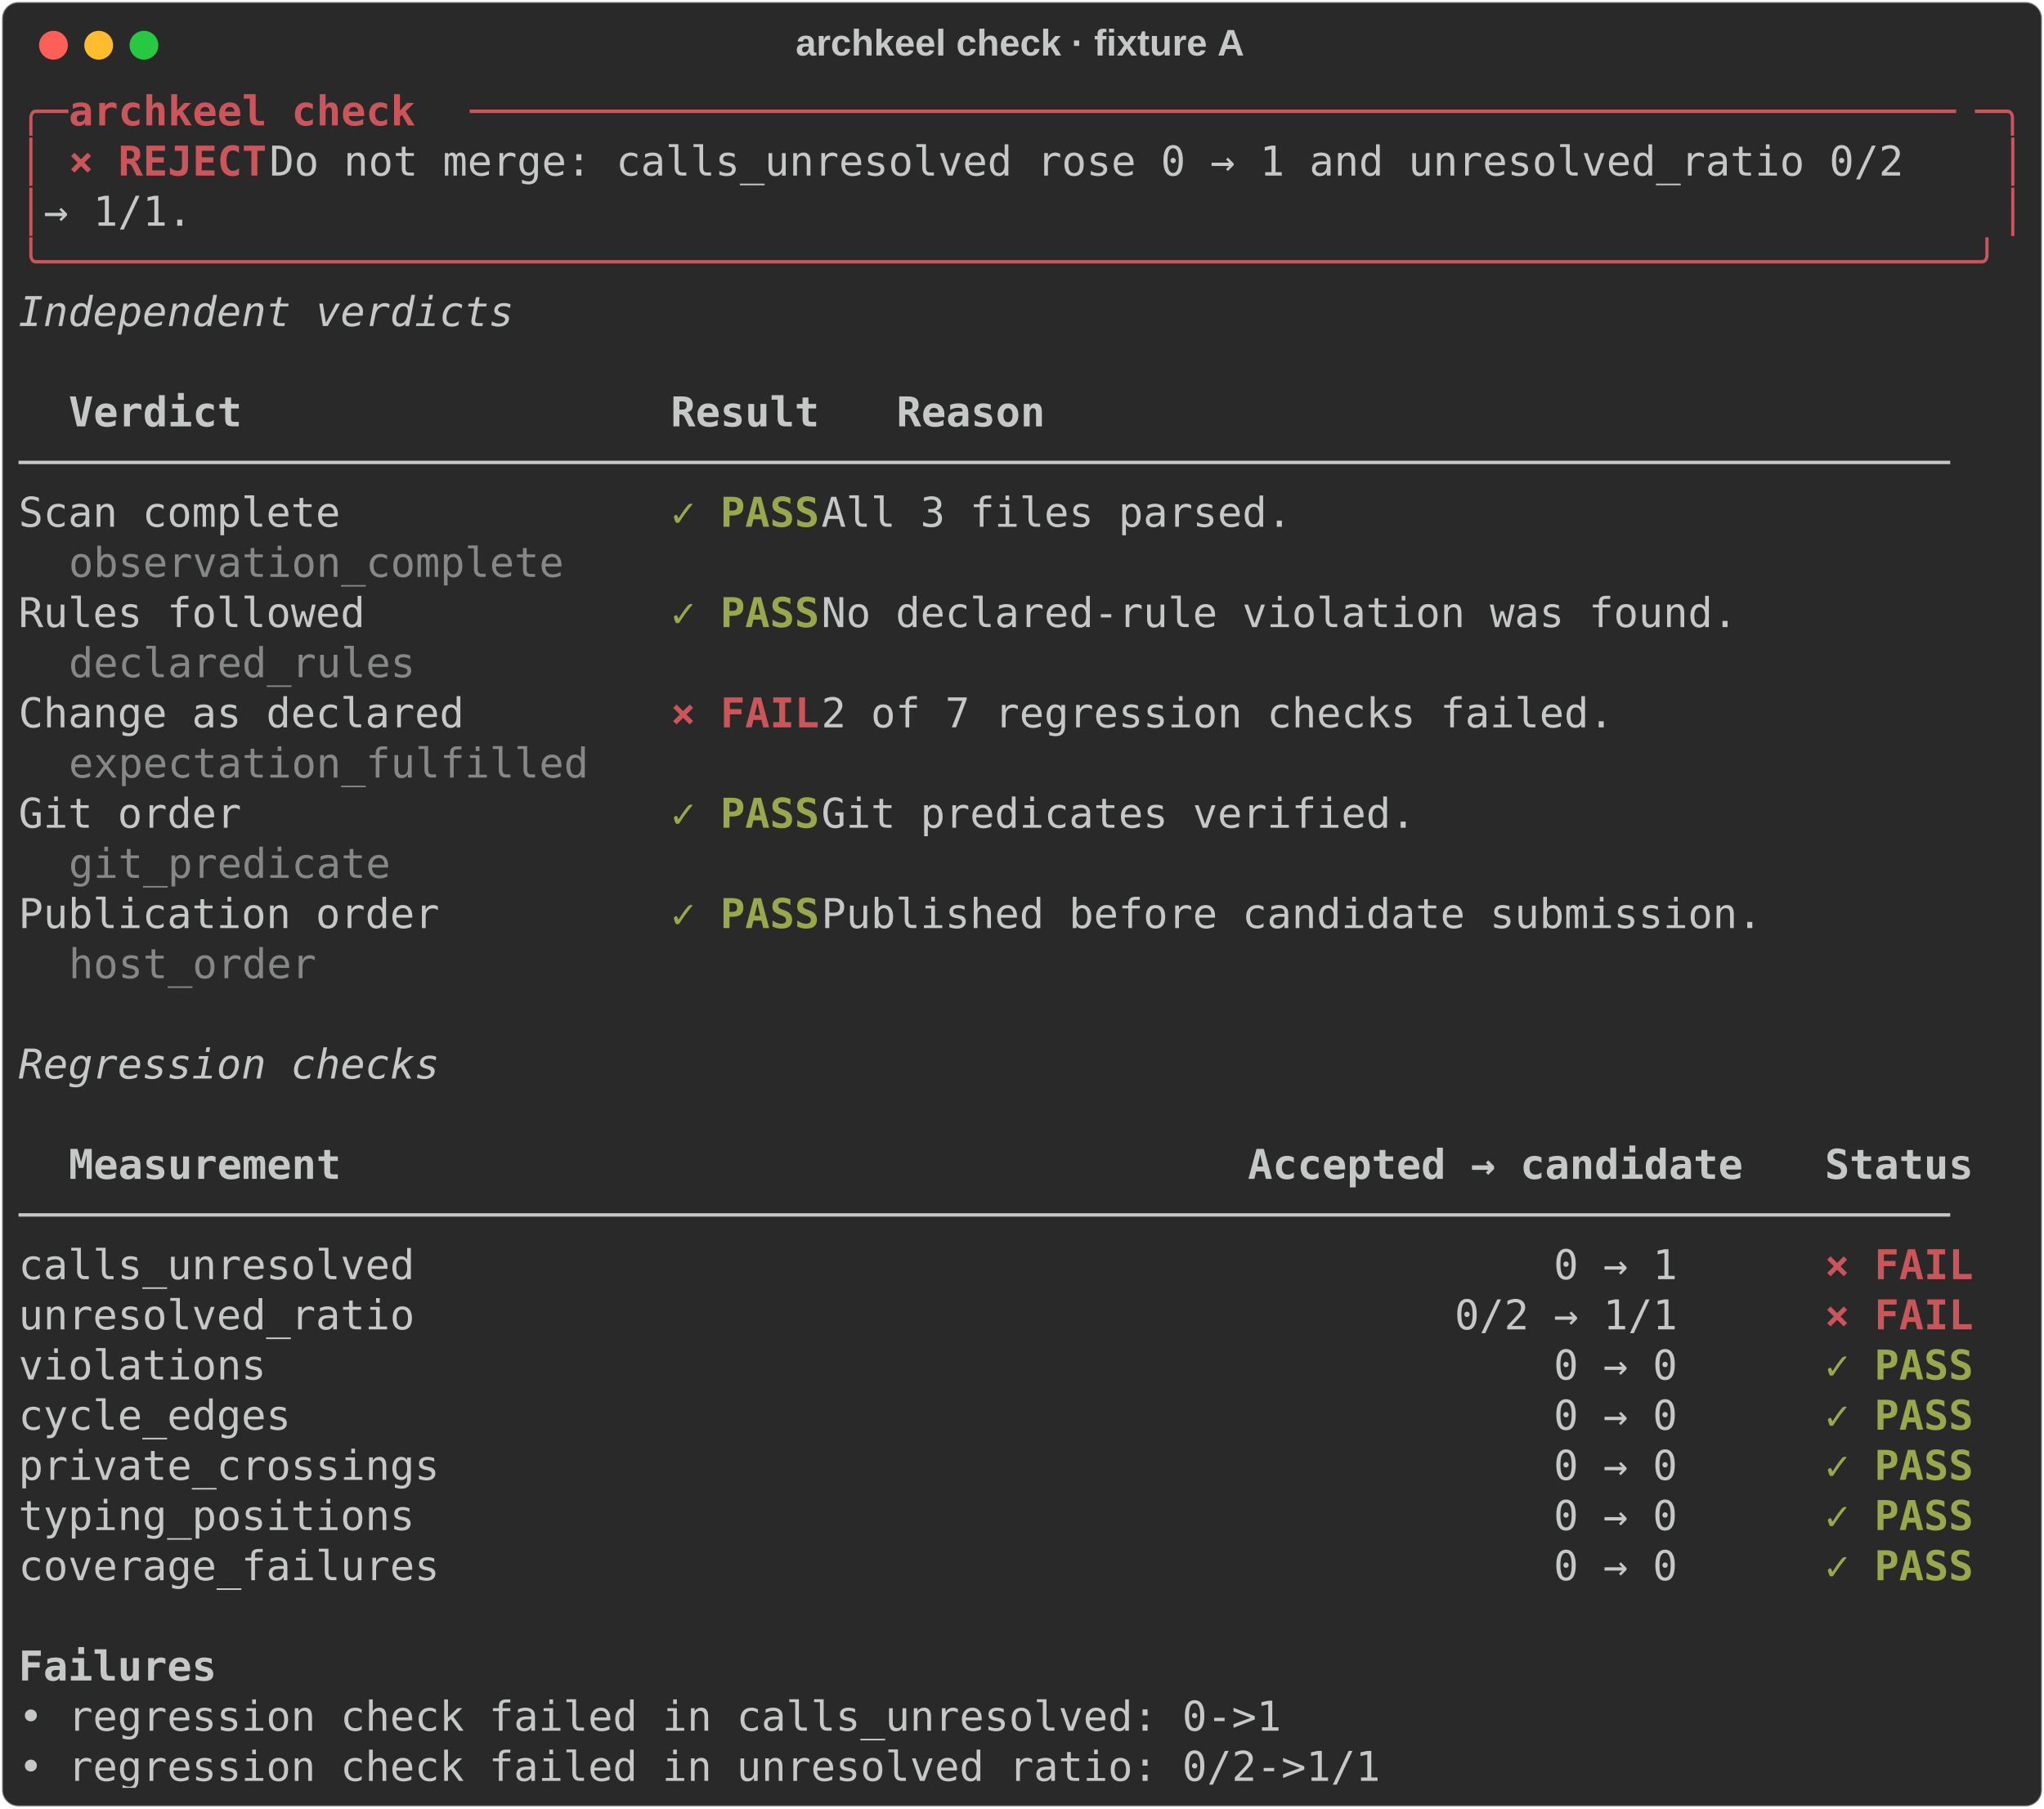
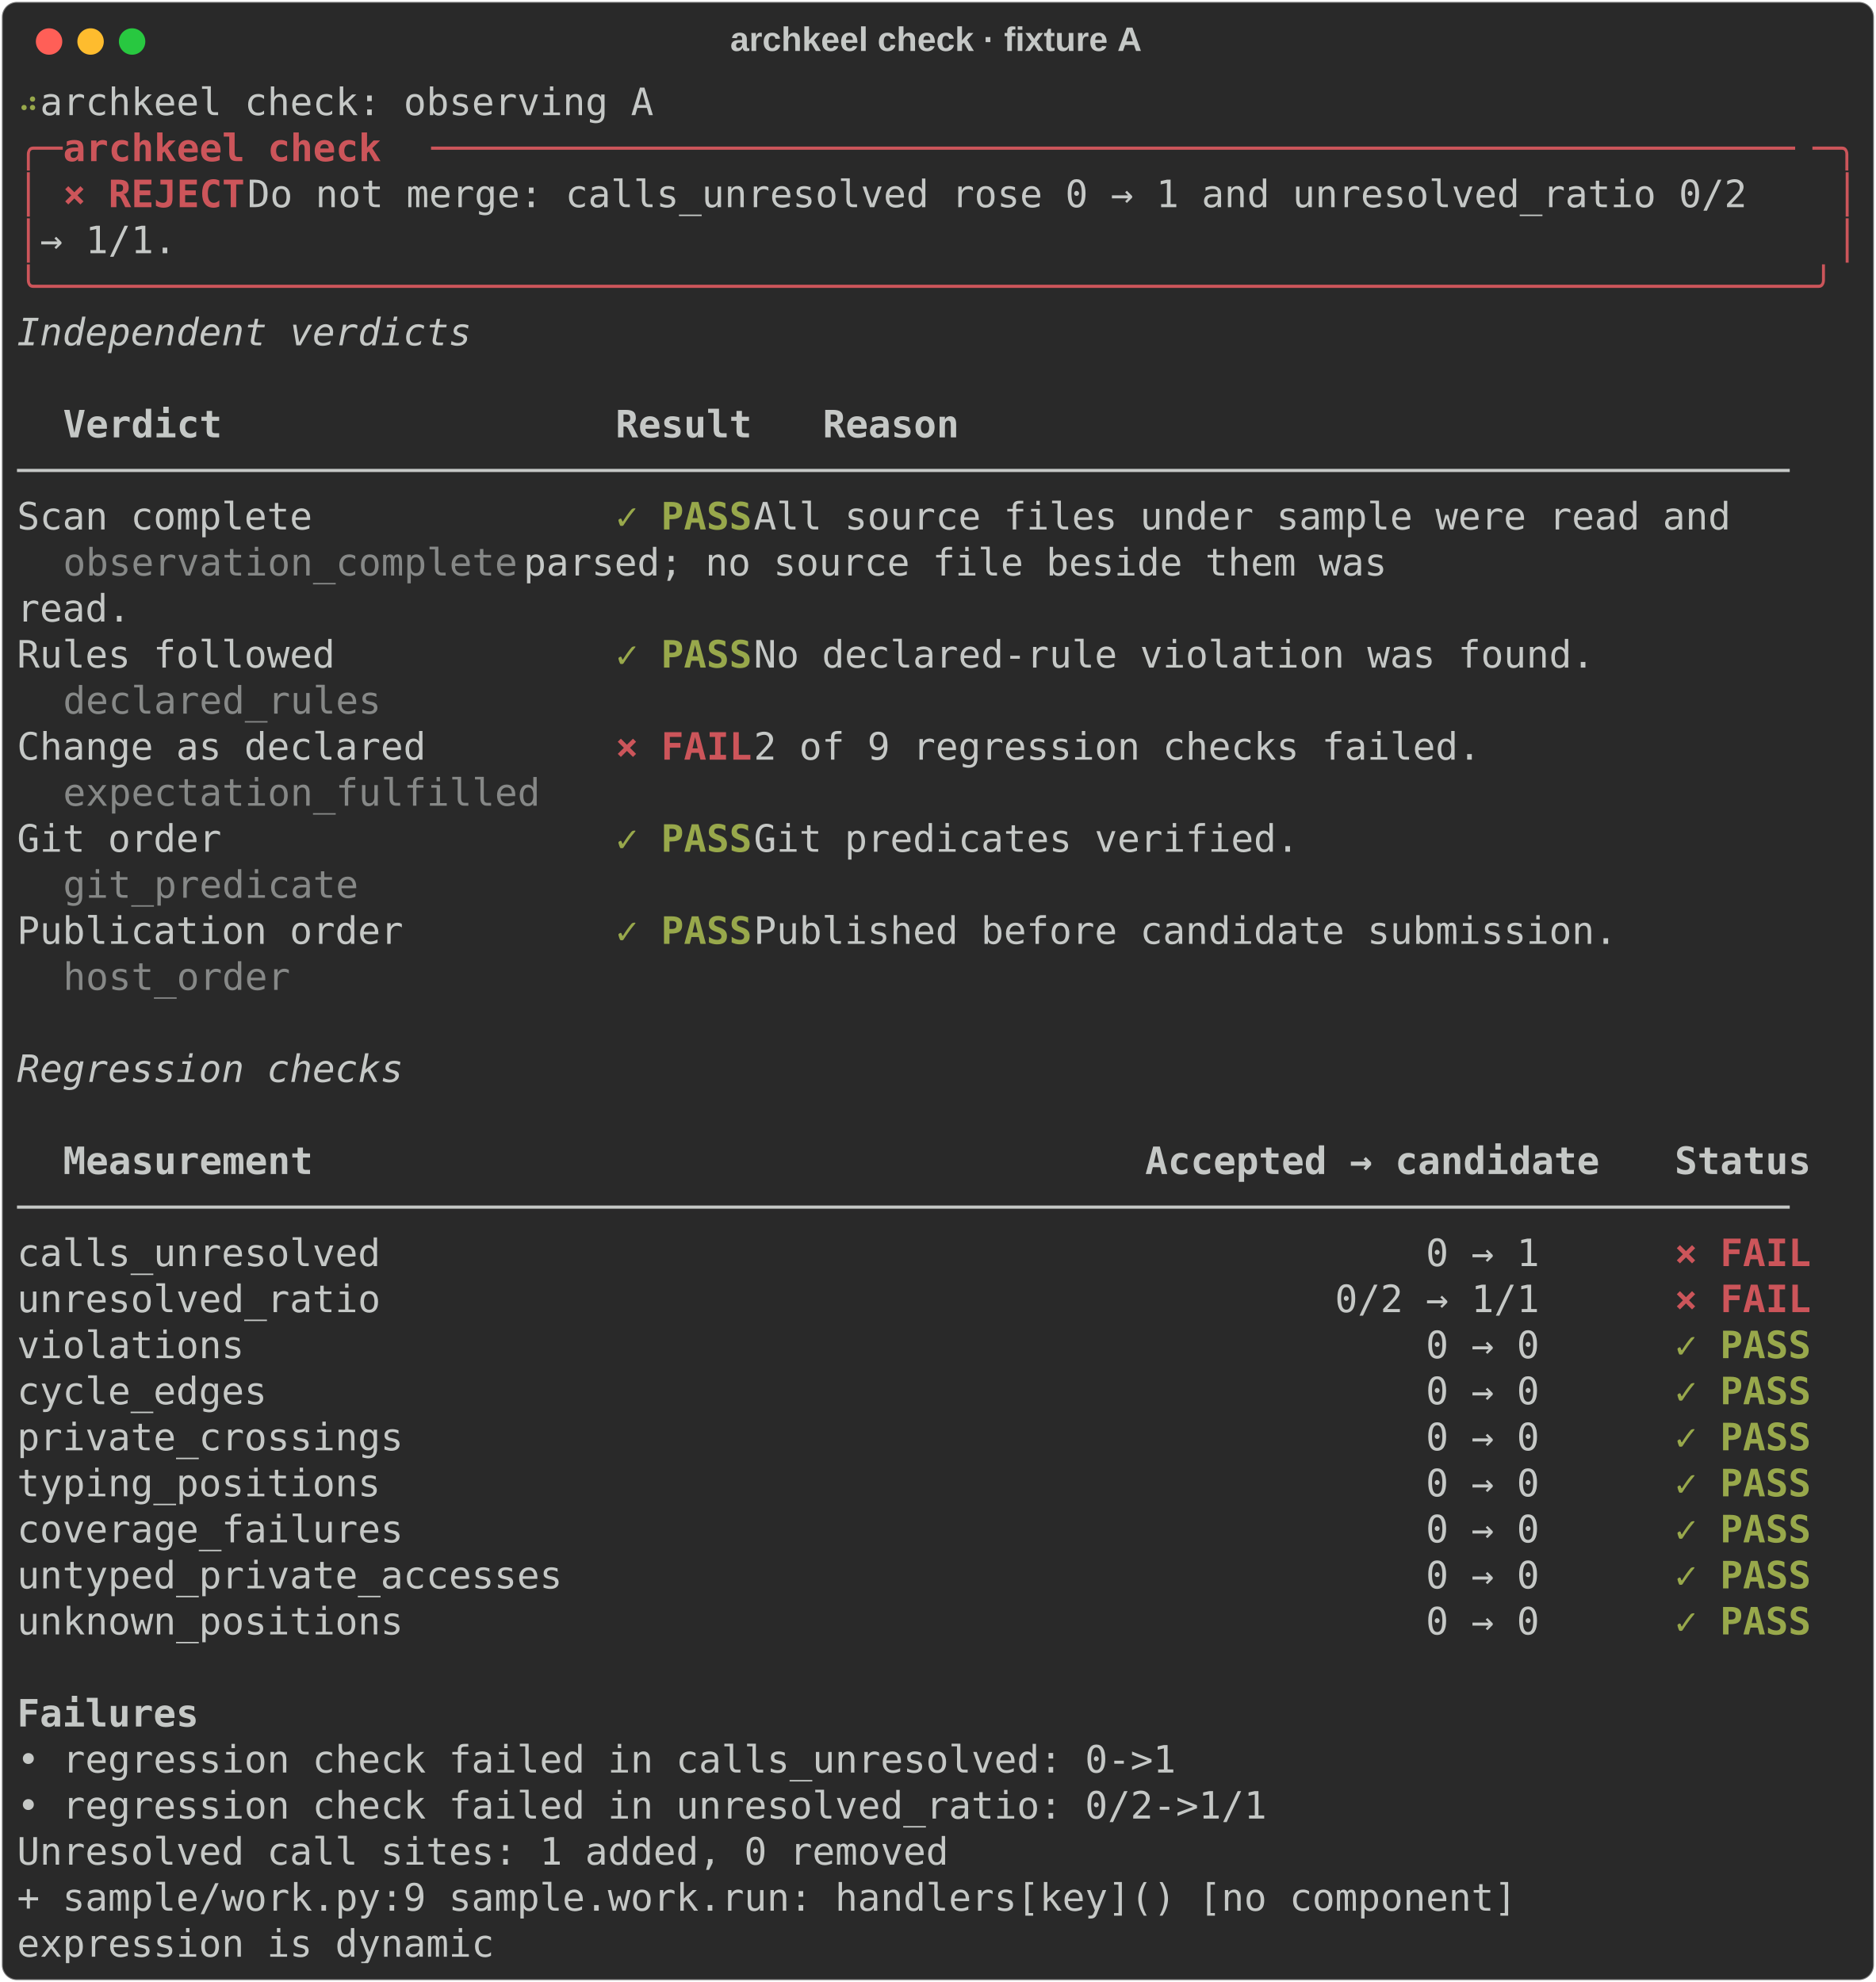
- <svg xmlns="http://www.w3.org/2000/svg" class="rich-terminal" viewBox="0 0 994 879.6">
+ <svg xmlns="http://www.w3.org/2000/svg" class="rich-terminal" viewBox="0 0 994 1050.4">
  <style>

    @font-face {
        font-family: "Fira Code";
        src: local("FiraCode-Regular"),
                url("https://cdnjs.cloudflare.com/ajax/libs/firacode/6.2.0/woff2/FiraCode-Regular.woff2") format("woff2"),
                url("https://cdnjs.cloudflare.com/ajax/libs/firacode/6.2.0/woff/FiraCode-Regular.woff") format("woff");
        font-style: normal;
        font-weight: 400;
    }
    @font-face {
        font-family: "Fira Code";
        src: local("FiraCode-Bold"),
                url("https://cdnjs.cloudflare.com/ajax/libs/firacode/6.2.0/woff2/FiraCode-Bold.woff2") format("woff2"),
                url("https://cdnjs.cloudflare.com/ajax/libs/firacode/6.2.0/woff/FiraCode-Bold.woff") format("woff");
        font-style: bold;
        font-weight: 700;
    }

-     .terminal-3436145980-matrix {
+     .terminal-1463259106-matrix {
        font-family: Fira Code, monospace;
        font-size: 20px;
        line-height: 24.4px;
        font-variant-east-asian: full-width;
    }

-     .terminal-3436145980-title {
+     .terminal-1463259106-title {
        font-size: 18px;
        font-weight: bold;
        font-family: arial;
    }

-     .terminal-3436145980-r1 { fill: #cc555a }
- .terminal-3436145980-r2 { fill: #cc555a;font-weight: bold }
- .terminal-3436145980-r3 { fill: #c5c8c6 }
- .terminal-3436145980-r4 { fill: #c5c8c6;font-style: italic; }
- .terminal-3436145980-r5 { fill: #c5c8c6;font-weight: bold }
- .terminal-3436145980-r6 { fill: #98a84b;font-weight: bold }
- .terminal-3436145980-r7 { fill: #868887 }
+     .terminal-1463259106-r1 { fill: #98a84b }
+ .terminal-1463259106-r2 { fill: #c5c8c6 }
+ .terminal-1463259106-r3 { fill: #cc555a }
+ .terminal-1463259106-r4 { fill: #cc555a;font-weight: bold }
+ .terminal-1463259106-r5 { fill: #c5c8c6;font-style: italic; }
+ .terminal-1463259106-r6 { fill: #c5c8c6;font-weight: bold }
+ .terminal-1463259106-r7 { fill: #98a84b;font-weight: bold }
+ .terminal-1463259106-r8 { fill: #868887 }
    </style>
  <defs>
-     <clipPath id="terminal-3436145980-clip-terminal">
-       <rect x="0" y="0" width="975.0" height="828.6" />
-     </clipPath>
-     <clipPath id="terminal-3436145980-line-0">
+     <clipPath id="terminal-1463259106-clip-terminal">
+       <rect x="0" y="0" width="975.0" height="999.4" />
+     </clipPath>
+     <clipPath id="terminal-1463259106-line-0">
      <rect x="0" y="1.5" width="976" height="24.65" />
    </clipPath>
-     <clipPath id="terminal-3436145980-line-1">
+     <clipPath id="terminal-1463259106-line-1">
      <rect x="0" y="25.9" width="976" height="24.65" />
    </clipPath>
-     <clipPath id="terminal-3436145980-line-2">
+     <clipPath id="terminal-1463259106-line-2">
      <rect x="0" y="50.3" width="976" height="24.65" />
    </clipPath>
-     <clipPath id="terminal-3436145980-line-3">
+     <clipPath id="terminal-1463259106-line-3">
      <rect x="0" y="74.7" width="976" height="24.65" />
    </clipPath>
-     <clipPath id="terminal-3436145980-line-4">
+     <clipPath id="terminal-1463259106-line-4">
      <rect x="0" y="99.1" width="976" height="24.65" />
    </clipPath>
-     <clipPath id="terminal-3436145980-line-5">
+     <clipPath id="terminal-1463259106-line-5">
      <rect x="0" y="123.5" width="976" height="24.65" />
    </clipPath>
-     <clipPath id="terminal-3436145980-line-6">
+     <clipPath id="terminal-1463259106-line-6">
      <rect x="0" y="147.9" width="976" height="24.65" />
    </clipPath>
-     <clipPath id="terminal-3436145980-line-7">
+     <clipPath id="terminal-1463259106-line-7">
      <rect x="0" y="172.3" width="976" height="24.65" />
    </clipPath>
-     <clipPath id="terminal-3436145980-line-8">
+     <clipPath id="terminal-1463259106-line-8">
      <rect x="0" y="196.7" width="976" height="24.65" />
    </clipPath>
-     <clipPath id="terminal-3436145980-line-9">
+     <clipPath id="terminal-1463259106-line-9">
      <rect x="0" y="221.1" width="976" height="24.65" />
    </clipPath>
-     <clipPath id="terminal-3436145980-line-10">
+     <clipPath id="terminal-1463259106-line-10">
      <rect x="0" y="245.5" width="976" height="24.65" />
    </clipPath>
-     <clipPath id="terminal-3436145980-line-11">
+     <clipPath id="terminal-1463259106-line-11">
      <rect x="0" y="269.9" width="976" height="24.65" />
    </clipPath>
-     <clipPath id="terminal-3436145980-line-12">
+     <clipPath id="terminal-1463259106-line-12">
      <rect x="0" y="294.3" width="976" height="24.65" />
    </clipPath>
-     <clipPath id="terminal-3436145980-line-13">
+     <clipPath id="terminal-1463259106-line-13">
      <rect x="0" y="318.7" width="976" height="24.65" />
    </clipPath>
-     <clipPath id="terminal-3436145980-line-14">
+     <clipPath id="terminal-1463259106-line-14">
      <rect x="0" y="343.1" width="976" height="24.65" />
    </clipPath>
-     <clipPath id="terminal-3436145980-line-15">
+     <clipPath id="terminal-1463259106-line-15">
      <rect x="0" y="367.5" width="976" height="24.65" />
    </clipPath>
-     <clipPath id="terminal-3436145980-line-16">
+     <clipPath id="terminal-1463259106-line-16">
      <rect x="0" y="391.9" width="976" height="24.65" />
    </clipPath>
-     <clipPath id="terminal-3436145980-line-17">
+     <clipPath id="terminal-1463259106-line-17">
      <rect x="0" y="416.3" width="976" height="24.65" />
    </clipPath>
-     <clipPath id="terminal-3436145980-line-18">
+     <clipPath id="terminal-1463259106-line-18">
      <rect x="0" y="440.7" width="976" height="24.65" />
    </clipPath>
-     <clipPath id="terminal-3436145980-line-19">
+     <clipPath id="terminal-1463259106-line-19">
      <rect x="0" y="465.1" width="976" height="24.65" />
    </clipPath>
-     <clipPath id="terminal-3436145980-line-20">
+     <clipPath id="terminal-1463259106-line-20">
      <rect x="0" y="489.5" width="976" height="24.65" />
    </clipPath>
-     <clipPath id="terminal-3436145980-line-21">
+     <clipPath id="terminal-1463259106-line-21">
      <rect x="0" y="513.9" width="976" height="24.65" />
    </clipPath>
-     <clipPath id="terminal-3436145980-line-22">
+     <clipPath id="terminal-1463259106-line-22">
      <rect x="0" y="538.3" width="976" height="24.65" />
    </clipPath>
-     <clipPath id="terminal-3436145980-line-23">
+     <clipPath id="terminal-1463259106-line-23">
      <rect x="0" y="562.7" width="976" height="24.65" />
    </clipPath>
-     <clipPath id="terminal-3436145980-line-24">
+     <clipPath id="terminal-1463259106-line-24">
      <rect x="0" y="587.1" width="976" height="24.65" />
    </clipPath>
-     <clipPath id="terminal-3436145980-line-25">
+     <clipPath id="terminal-1463259106-line-25">
      <rect x="0" y="611.5" width="976" height="24.65" />
    </clipPath>
-     <clipPath id="terminal-3436145980-line-26">
+     <clipPath id="terminal-1463259106-line-26">
      <rect x="0" y="635.9" width="976" height="24.65" />
    </clipPath>
-     <clipPath id="terminal-3436145980-line-27">
+     <clipPath id="terminal-1463259106-line-27">
      <rect x="0" y="660.3" width="976" height="24.65" />
    </clipPath>
-     <clipPath id="terminal-3436145980-line-28">
+     <clipPath id="terminal-1463259106-line-28">
      <rect x="0" y="684.7" width="976" height="24.65" />
    </clipPath>
-     <clipPath id="terminal-3436145980-line-29">
+     <clipPath id="terminal-1463259106-line-29">
      <rect x="0" y="709.1" width="976" height="24.65" />
    </clipPath>
-     <clipPath id="terminal-3436145980-line-30">
+     <clipPath id="terminal-1463259106-line-30">
      <rect x="0" y="733.5" width="976" height="24.65" />
    </clipPath>
-     <clipPath id="terminal-3436145980-line-31">
+     <clipPath id="terminal-1463259106-line-31">
      <rect x="0" y="757.9" width="976" height="24.65" />
    </clipPath>
-     <clipPath id="terminal-3436145980-line-32">
+     <clipPath id="terminal-1463259106-line-32">
      <rect x="0" y="782.3" width="976" height="24.65" />
    </clipPath>
+     <clipPath id="terminal-1463259106-line-33">
+       <rect x="0" y="806.7" width="976" height="24.65" />
+     </clipPath>
+     <clipPath id="terminal-1463259106-line-34">
+       <rect x="0" y="831.1" width="976" height="24.65" />
+     </clipPath>
+     <clipPath id="terminal-1463259106-line-35">
+       <rect x="0" y="855.5" width="976" height="24.65" />
+     </clipPath>
+     <clipPath id="terminal-1463259106-line-36">
+       <rect x="0" y="879.9" width="976" height="24.65" />
+     </clipPath>
+     <clipPath id="terminal-1463259106-line-37">
+       <rect x="0" y="904.3" width="976" height="24.65" />
+     </clipPath>
+     <clipPath id="terminal-1463259106-line-38">
+       <rect x="0" y="928.7" width="976" height="24.65" />
+     </clipPath>
+     <clipPath id="terminal-1463259106-line-39">
+       <rect x="0" y="953.1" width="976" height="24.65" />
+     </clipPath>
  </defs>
-   <rect fill="#292929" stroke="rgba(255,255,255,0.35)" stroke-width="1" x="1" y="1" width="992" height="877.6" rx="8" />
-   <text class="terminal-3436145980-title" fill="#c5c8c6" text-anchor="middle" x="496" y="27">archkeel check · fixture A</text>
+   <rect fill="#292929" stroke="rgba(255,255,255,0.35)" stroke-width="1" x="1" y="1" width="992" height="1048.4" rx="8" />
+   <text class="terminal-1463259106-title" fill="#c5c8c6" text-anchor="middle" x="496" y="27">archkeel check · fixture A</text>
  <g transform="translate(26,22)">
    <circle cx="0" cy="0" r="7" fill="#ff5f57" />
    <circle cx="22" cy="0" r="7" fill="#febc2e" />
    <circle cx="44" cy="0" r="7" fill="#28c840" />
  </g>
-   <g transform="translate(9, 41)" clip-path="url(#terminal-3436145980-clip-terminal)">
-     <g class="terminal-3436145980-matrix">
-       <text class="terminal-3436145980-r1" x="0" y="20" textLength="24.4" clip-path="url(#terminal-3436145980-line-0)">╭─</text>
-       <text class="terminal-3436145980-r2" x="24.4" y="20" textLength="195.2" clip-path="url(#terminal-3436145980-line-0)"> archkeel check </text>
-       <text class="terminal-3436145980-r1" x="219.6" y="20" textLength="732" clip-path="url(#terminal-3436145980-line-0)">────────────────────────────────────────────────────────────</text>
-       <text class="terminal-3436145980-r1" x="951.6" y="20" textLength="24.4" clip-path="url(#terminal-3436145980-line-0)">─╮</text>
-       <text class="terminal-3436145980-r3" x="976" y="20" textLength="12.2" clip-path="url(#terminal-3436145980-line-0)">
- </text>
-       <text class="terminal-3436145980-r1" x="0" y="44.4" textLength="12.2" clip-path="url(#terminal-3436145980-line-1)">│</text>
-       <text class="terminal-3436145980-r2" x="24.4" y="44.4" textLength="97.6" clip-path="url(#terminal-3436145980-line-1)">× REJECT</text>
-       <text class="terminal-3436145980-r3" x="122" y="44.4" textLength="841.8" clip-path="url(#terminal-3436145980-line-1)">  Do not merge: calls_unresolved rose 0 → 1 and unresolved_ratio 0/2 </text>
-       <text class="terminal-3436145980-r1" x="963.8" y="44.4" textLength="12.2" clip-path="url(#terminal-3436145980-line-1)">│</text>
-       <text class="terminal-3436145980-r3" x="976" y="44.4" textLength="12.2" clip-path="url(#terminal-3436145980-line-1)">
- </text>
-       <text class="terminal-3436145980-r1" x="0" y="68.8" textLength="12.2" clip-path="url(#terminal-3436145980-line-2)">│</text>
-       <text class="terminal-3436145980-r3" x="12.2" y="68.8" textLength="951.6" clip-path="url(#terminal-3436145980-line-2)"> → 1/1.                                                                       </text>
-       <text class="terminal-3436145980-r1" x="963.8" y="68.8" textLength="12.2" clip-path="url(#terminal-3436145980-line-2)">│</text>
-       <text class="terminal-3436145980-r3" x="976" y="68.8" textLength="12.2" clip-path="url(#terminal-3436145980-line-2)">
- </text>
-       <text class="terminal-3436145980-r1" x="0" y="93.2" textLength="976" clip-path="url(#terminal-3436145980-line-3)">╰──────────────────────────────────────────────────────────────────────────────╯</text>
-       <text class="terminal-3436145980-r3" x="976" y="93.2" textLength="12.2" clip-path="url(#terminal-3436145980-line-3)">
- </text>
-       <text class="terminal-3436145980-r4" x="0" y="117.6" textLength="976" clip-path="url(#terminal-3436145980-line-4)">Independent verdicts                                                            </text>
-       <text class="terminal-3436145980-r3" x="976" y="117.6" textLength="12.2" clip-path="url(#terminal-3436145980-line-4)">
- </text>
-       <text class="terminal-3436145980-r3" x="976" y="142" textLength="12.2" clip-path="url(#terminal-3436145980-line-5)">
- </text>
-       <text class="terminal-3436145980-r5" x="24.4" y="166.4" textLength="256.2" clip-path="url(#terminal-3436145980-line-6)">Verdict              </text>
-       <text class="terminal-3436145980-r5" x="317.2" y="166.4" textLength="73.2" clip-path="url(#terminal-3436145980-line-6)">Result</text>
-       <text class="terminal-3436145980-r5" x="427" y="166.4" textLength="524.6" clip-path="url(#terminal-3436145980-line-6)">Reason                                     </text>
-       <text class="terminal-3436145980-r3" x="976" y="166.4" textLength="12.2" clip-path="url(#terminal-3436145980-line-6)">
- </text>
-       <text class="terminal-3436145980-r3" x="0" y="190.8" textLength="976" clip-path="url(#terminal-3436145980-line-7)"> ────────────────────────────────────────────────────────────────────────────── </text>
-       <text class="terminal-3436145980-r3" x="976" y="190.8" textLength="12.2" clip-path="url(#terminal-3436145980-line-7)">
- </text>
-       <text class="terminal-3436145980-r3" x="0" y="215.2" textLength="317.2" clip-path="url(#terminal-3436145980-line-8)">  Scan complete           </text>
-       <text class="terminal-3436145980-r6" x="317.2" y="215.2" textLength="73.2" clip-path="url(#terminal-3436145980-line-8)">✓ PASS</text>
-       <text class="terminal-3436145980-r3" x="390.4" y="215.2" textLength="585.6" clip-path="url(#terminal-3436145980-line-8)">   All 3 files parsed.                          </text>
-       <text class="terminal-3436145980-r3" x="976" y="215.2" textLength="12.2" clip-path="url(#terminal-3436145980-line-8)">
- </text>
-       <text class="terminal-3436145980-r7" x="24.4" y="239.6" textLength="244" clip-path="url(#terminal-3436145980-line-9)">observation_complete</text>
-       <text class="terminal-3436145980-r3" x="976" y="239.6" textLength="12.2" clip-path="url(#terminal-3436145980-line-9)">
- </text>
-       <text class="terminal-3436145980-r3" x="0" y="264" textLength="317.2" clip-path="url(#terminal-3436145980-line-10)">  Rules followed          </text>
-       <text class="terminal-3436145980-r6" x="317.2" y="264" textLength="73.2" clip-path="url(#terminal-3436145980-line-10)">✓ PASS</text>
-       <text class="terminal-3436145980-r3" x="390.4" y="264" textLength="585.6" clip-path="url(#terminal-3436145980-line-10)">   No declared-rule violation was found.        </text>
-       <text class="terminal-3436145980-r3" x="976" y="264" textLength="12.2" clip-path="url(#terminal-3436145980-line-10)">
- </text>
-       <text class="terminal-3436145980-r7" x="24.4" y="288.4" textLength="170.8" clip-path="url(#terminal-3436145980-line-11)">declared_rules</text>
-       <text class="terminal-3436145980-r3" x="976" y="288.4" textLength="12.2" clip-path="url(#terminal-3436145980-line-11)">
- </text>
-       <text class="terminal-3436145980-r3" x="0" y="312.8" textLength="317.2" clip-path="url(#terminal-3436145980-line-12)">  Change as declared      </text>
-       <text class="terminal-3436145980-r2" x="317.2" y="312.8" textLength="73.2" clip-path="url(#terminal-3436145980-line-12)">× FAIL</text>
-       <text class="terminal-3436145980-r3" x="390.4" y="312.8" textLength="585.6" clip-path="url(#terminal-3436145980-line-12)">   2 of 7 regression checks failed.             </text>
-       <text class="terminal-3436145980-r3" x="976" y="312.8" textLength="12.2" clip-path="url(#terminal-3436145980-line-12)">
- </text>
-       <text class="terminal-3436145980-r7" x="24.4" y="337.2" textLength="256.2" clip-path="url(#terminal-3436145980-line-13)">expectation_fulfilled</text>
-       <text class="terminal-3436145980-r3" x="976" y="337.2" textLength="12.2" clip-path="url(#terminal-3436145980-line-13)">
- </text>
-       <text class="terminal-3436145980-r3" x="0" y="361.6" textLength="317.2" clip-path="url(#terminal-3436145980-line-14)">  Git order               </text>
-       <text class="terminal-3436145980-r6" x="317.2" y="361.6" textLength="73.2" clip-path="url(#terminal-3436145980-line-14)">✓ PASS</text>
-       <text class="terminal-3436145980-r3" x="390.4" y="361.6" textLength="585.6" clip-path="url(#terminal-3436145980-line-14)">   Git predicates verified.                     </text>
-       <text class="terminal-3436145980-r3" x="976" y="361.6" textLength="12.2" clip-path="url(#terminal-3436145980-line-14)">
- </text>
-       <text class="terminal-3436145980-r7" x="24.4" y="386" textLength="158.6" clip-path="url(#terminal-3436145980-line-15)">git_predicate</text>
-       <text class="terminal-3436145980-r3" x="976" y="386" textLength="12.2" clip-path="url(#terminal-3436145980-line-15)">
- </text>
-       <text class="terminal-3436145980-r3" x="0" y="410.4" textLength="317.2" clip-path="url(#terminal-3436145980-line-16)">  Publication order       </text>
-       <text class="terminal-3436145980-r6" x="317.2" y="410.4" textLength="73.2" clip-path="url(#terminal-3436145980-line-16)">✓ PASS</text>
-       <text class="terminal-3436145980-r3" x="390.4" y="410.4" textLength="585.6" clip-path="url(#terminal-3436145980-line-16)">   Published before candidate submission.       </text>
-       <text class="terminal-3436145980-r3" x="976" y="410.4" textLength="12.2" clip-path="url(#terminal-3436145980-line-16)">
- </text>
-       <text class="terminal-3436145980-r7" x="24.4" y="434.8" textLength="122" clip-path="url(#terminal-3436145980-line-17)">host_order</text>
-       <text class="terminal-3436145980-r3" x="976" y="434.8" textLength="12.2" clip-path="url(#terminal-3436145980-line-17)">
- </text>
-       <text class="terminal-3436145980-r3" x="976" y="459.2" textLength="12.2" clip-path="url(#terminal-3436145980-line-18)">
- </text>
-       <text class="terminal-3436145980-r4" x="0" y="483.6" textLength="976" clip-path="url(#terminal-3436145980-line-19)">Regression checks                                                               </text>
-       <text class="terminal-3436145980-r3" x="976" y="483.6" textLength="12.2" clip-path="url(#terminal-3436145980-line-19)">
- </text>
-       <text class="terminal-3436145980-r3" x="976" y="508" textLength="12.2" clip-path="url(#terminal-3436145980-line-20)">
- </text>
-       <text class="terminal-3436145980-r5" x="24.4" y="532.4" textLength="536.8" clip-path="url(#terminal-3436145980-line-21)">Measurement                                 </text>
-       <text class="terminal-3436145980-r5" x="597.8" y="532.4" textLength="244" clip-path="url(#terminal-3436145980-line-21)">Accepted → candidate</text>
-       <text class="terminal-3436145980-r5" x="878.4" y="532.4" textLength="73.2" clip-path="url(#terminal-3436145980-line-21)">Status</text>
-       <text class="terminal-3436145980-r3" x="976" y="532.4" textLength="12.2" clip-path="url(#terminal-3436145980-line-21)">
- </text>
-       <text class="terminal-3436145980-r3" x="0" y="556.8" textLength="976" clip-path="url(#terminal-3436145980-line-22)"> ────────────────────────────────────────────────────────────────────────────── </text>
-       <text class="terminal-3436145980-r3" x="976" y="556.8" textLength="12.2" clip-path="url(#terminal-3436145980-line-22)">
- </text>
-       <text class="terminal-3436145980-r3" x="0" y="581.2" textLength="878.4" clip-path="url(#terminal-3436145980-line-23)">  calls_unresolved                                              0 → 1   </text>
-       <text class="terminal-3436145980-r2" x="878.4" y="581.2" textLength="73.2" clip-path="url(#terminal-3436145980-line-23)">× FAIL</text>
-       <text class="terminal-3436145980-r3" x="976" y="581.2" textLength="12.2" clip-path="url(#terminal-3436145980-line-23)">
- </text>
-       <text class="terminal-3436145980-r3" x="0" y="605.6" textLength="878.4" clip-path="url(#terminal-3436145980-line-24)">  unresolved_ratio                                          0/2 → 1/1   </text>
-       <text class="terminal-3436145980-r2" x="878.4" y="605.6" textLength="73.2" clip-path="url(#terminal-3436145980-line-24)">× FAIL</text>
-       <text class="terminal-3436145980-r3" x="976" y="605.6" textLength="12.2" clip-path="url(#terminal-3436145980-line-24)">
- </text>
-       <text class="terminal-3436145980-r3" x="0" y="630" textLength="878.4" clip-path="url(#terminal-3436145980-line-25)">  violations                                                    0 → 0   </text>
-       <text class="terminal-3436145980-r6" x="878.4" y="630" textLength="73.2" clip-path="url(#terminal-3436145980-line-25)">✓ PASS</text>
-       <text class="terminal-3436145980-r3" x="976" y="630" textLength="12.2" clip-path="url(#terminal-3436145980-line-25)">
- </text>
-       <text class="terminal-3436145980-r3" x="0" y="654.4" textLength="878.4" clip-path="url(#terminal-3436145980-line-26)">  cycle_edges                                                   0 → 0   </text>
-       <text class="terminal-3436145980-r6" x="878.4" y="654.4" textLength="73.2" clip-path="url(#terminal-3436145980-line-26)">✓ PASS</text>
-       <text class="terminal-3436145980-r3" x="976" y="654.4" textLength="12.2" clip-path="url(#terminal-3436145980-line-26)">
- </text>
-       <text class="terminal-3436145980-r3" x="0" y="678.8" textLength="878.4" clip-path="url(#terminal-3436145980-line-27)">  private_crossings                                             0 → 0   </text>
-       <text class="terminal-3436145980-r6" x="878.4" y="678.8" textLength="73.2" clip-path="url(#terminal-3436145980-line-27)">✓ PASS</text>
-       <text class="terminal-3436145980-r3" x="976" y="678.8" textLength="12.2" clip-path="url(#terminal-3436145980-line-27)">
- </text>
-       <text class="terminal-3436145980-r3" x="0" y="703.2" textLength="878.4" clip-path="url(#terminal-3436145980-line-28)">  typing_positions                                              0 → 0   </text>
-       <text class="terminal-3436145980-r6" x="878.4" y="703.2" textLength="73.2" clip-path="url(#terminal-3436145980-line-28)">✓ PASS</text>
-       <text class="terminal-3436145980-r3" x="976" y="703.2" textLength="12.2" clip-path="url(#terminal-3436145980-line-28)">
- </text>
-       <text class="terminal-3436145980-r3" x="0" y="727.6" textLength="878.4" clip-path="url(#terminal-3436145980-line-29)">  coverage_failures                                             0 → 0   </text>
-       <text class="terminal-3436145980-r6" x="878.4" y="727.6" textLength="73.2" clip-path="url(#terminal-3436145980-line-29)">✓ PASS</text>
-       <text class="terminal-3436145980-r3" x="976" y="727.6" textLength="12.2" clip-path="url(#terminal-3436145980-line-29)">
- </text>
-       <text class="terminal-3436145980-r3" x="976" y="752" textLength="12.2" clip-path="url(#terminal-3436145980-line-30)">
- </text>
-       <text class="terminal-3436145980-r5" x="0" y="776.4" textLength="97.6" clip-path="url(#terminal-3436145980-line-31)">Failures</text>
-       <text class="terminal-3436145980-r3" x="976" y="776.4" textLength="12.2" clip-path="url(#terminal-3436145980-line-31)">
- </text>
-       <text class="terminal-3436145980-r3" x="0" y="800.8" textLength="646.6" clip-path="url(#terminal-3436145980-line-32)">  • regression check failed in calls_unresolved: 0-&gt;1</text>
-       <text class="terminal-3436145980-r3" x="976" y="800.8" textLength="12.2" clip-path="url(#terminal-3436145980-line-32)">
- </text>
-       <text class="terminal-3436145980-r3" x="0" y="825.2" textLength="695.4" clip-path="url(#terminal-3436145980-line-33)">  • regression check failed in unresolved_ratio: 0/2-&gt;1/1</text>
-       <text class="terminal-3436145980-r3" x="976" y="825.2" textLength="12.2" clip-path="url(#terminal-3436145980-line-33)">
+   <g transform="translate(9, 41)" clip-path="url(#terminal-1463259106-clip-terminal)">
+     <g class="terminal-1463259106-matrix">
+       <text class="terminal-1463259106-r1" x="0" y="20" lengthAdjust="spacingAndGlyphs" textLength="12.2" clip-path="url(#terminal-1463259106-line-0)">⠴</text>
+       <text class="terminal-1463259106-r2" x="12.2" y="20" lengthAdjust="spacingAndGlyphs" textLength="341.6" clip-path="url(#terminal-1463259106-line-0)"> archkeel check: observing A</text>
+       <text class="terminal-1463259106-r2" x="976" y="20" lengthAdjust="spacingAndGlyphs" textLength="12.2" clip-path="url(#terminal-1463259106-line-0)">
+ </text>
+       <text class="terminal-1463259106-r3" x="0" y="44.4" lengthAdjust="spacingAndGlyphs" textLength="24.4" clip-path="url(#terminal-1463259106-line-1)">╭─</text>
+       <text class="terminal-1463259106-r4" x="24.4" y="44.4" lengthAdjust="spacingAndGlyphs" textLength="195.2" clip-path="url(#terminal-1463259106-line-1)"> archkeel check </text>
+       <text class="terminal-1463259106-r3" x="219.6" y="44.4" lengthAdjust="spacingAndGlyphs" textLength="732" clip-path="url(#terminal-1463259106-line-1)">────────────────────────────────────────────────────────────</text>
+       <text class="terminal-1463259106-r3" x="951.6" y="44.4" lengthAdjust="spacingAndGlyphs" textLength="24.4" clip-path="url(#terminal-1463259106-line-1)">─╮</text>
+       <text class="terminal-1463259106-r2" x="976" y="44.4" lengthAdjust="spacingAndGlyphs" textLength="12.2" clip-path="url(#terminal-1463259106-line-1)">
+ </text>
+       <text class="terminal-1463259106-r3" x="0" y="68.8" lengthAdjust="spacingAndGlyphs" textLength="12.2" clip-path="url(#terminal-1463259106-line-2)">│</text>
+       <text class="terminal-1463259106-r4" x="24.4" y="68.8" lengthAdjust="spacingAndGlyphs" textLength="97.6" clip-path="url(#terminal-1463259106-line-2)">× REJECT</text>
+       <text class="terminal-1463259106-r2" x="122" y="68.8" lengthAdjust="spacingAndGlyphs" textLength="841.8" clip-path="url(#terminal-1463259106-line-2)">  Do not merge: calls_unresolved rose 0 → 1 and unresolved_ratio 0/2 </text>
+       <text class="terminal-1463259106-r3" x="963.8" y="68.8" lengthAdjust="spacingAndGlyphs" textLength="12.2" clip-path="url(#terminal-1463259106-line-2)">│</text>
+       <text class="terminal-1463259106-r2" x="976" y="68.8" lengthAdjust="spacingAndGlyphs" textLength="12.2" clip-path="url(#terminal-1463259106-line-2)">
+ </text>
+       <text class="terminal-1463259106-r3" x="0" y="93.2" lengthAdjust="spacingAndGlyphs" textLength="12.2" clip-path="url(#terminal-1463259106-line-3)">│</text>
+       <text class="terminal-1463259106-r2" x="12.2" y="93.2" lengthAdjust="spacingAndGlyphs" textLength="951.6" clip-path="url(#terminal-1463259106-line-3)"> → 1/1.                                                                       </text>
+       <text class="terminal-1463259106-r3" x="963.8" y="93.2" lengthAdjust="spacingAndGlyphs" textLength="12.2" clip-path="url(#terminal-1463259106-line-3)">│</text>
+       <text class="terminal-1463259106-r2" x="976" y="93.2" lengthAdjust="spacingAndGlyphs" textLength="12.2" clip-path="url(#terminal-1463259106-line-3)">
+ </text>
+       <text class="terminal-1463259106-r3" x="0" y="117.6" lengthAdjust="spacingAndGlyphs" textLength="976" clip-path="url(#terminal-1463259106-line-4)">╰──────────────────────────────────────────────────────────────────────────────╯</text>
+       <text class="terminal-1463259106-r2" x="976" y="117.6" lengthAdjust="spacingAndGlyphs" textLength="12.2" clip-path="url(#terminal-1463259106-line-4)">
+ </text>
+       <text class="terminal-1463259106-r5" x="0" y="142" lengthAdjust="spacingAndGlyphs" textLength="976" clip-path="url(#terminal-1463259106-line-5)">Independent verdicts                                                            </text>
+       <text class="terminal-1463259106-r2" x="976" y="142" lengthAdjust="spacingAndGlyphs" textLength="12.2" clip-path="url(#terminal-1463259106-line-5)">
+ </text>
+       <text class="terminal-1463259106-r2" x="976" y="166.4" lengthAdjust="spacingAndGlyphs" textLength="12.2" clip-path="url(#terminal-1463259106-line-6)">
+ </text>
+       <text class="terminal-1463259106-r6" x="24.4" y="190.8" lengthAdjust="spacingAndGlyphs" textLength="256.2" clip-path="url(#terminal-1463259106-line-7)">Verdict              </text>
+       <text class="terminal-1463259106-r6" x="317.2" y="190.8" lengthAdjust="spacingAndGlyphs" textLength="73.2" clip-path="url(#terminal-1463259106-line-7)">Result</text>
+       <text class="terminal-1463259106-r6" x="427" y="190.8" lengthAdjust="spacingAndGlyphs" textLength="524.6" clip-path="url(#terminal-1463259106-line-7)">Reason                                     </text>
+       <text class="terminal-1463259106-r2" x="976" y="190.8" lengthAdjust="spacingAndGlyphs" textLength="12.2" clip-path="url(#terminal-1463259106-line-7)">
+ </text>
+       <text class="terminal-1463259106-r2" x="0" y="215.2" lengthAdjust="spacingAndGlyphs" textLength="976" clip-path="url(#terminal-1463259106-line-8)"> ────────────────────────────────────────────────────────────────────────────── </text>
+       <text class="terminal-1463259106-r2" x="976" y="215.2" lengthAdjust="spacingAndGlyphs" textLength="12.2" clip-path="url(#terminal-1463259106-line-8)">
+ </text>
+       <text class="terminal-1463259106-r2" x="0" y="239.6" lengthAdjust="spacingAndGlyphs" textLength="317.2" clip-path="url(#terminal-1463259106-line-9)">  Scan complete           </text>
+       <text class="terminal-1463259106-r7" x="317.2" y="239.6" lengthAdjust="spacingAndGlyphs" textLength="73.2" clip-path="url(#terminal-1463259106-line-9)">✓ PASS</text>
+       <text class="terminal-1463259106-r2" x="390.4" y="239.6" lengthAdjust="spacingAndGlyphs" textLength="585.6" clip-path="url(#terminal-1463259106-line-9)">   All source files under sample were read and  </text>
+       <text class="terminal-1463259106-r2" x="976" y="239.6" lengthAdjust="spacingAndGlyphs" textLength="12.2" clip-path="url(#terminal-1463259106-line-9)">
+ </text>
+       <text class="terminal-1463259106-r8" x="24.4" y="264" lengthAdjust="spacingAndGlyphs" textLength="244" clip-path="url(#terminal-1463259106-line-10)">observation_complete</text>
+       <text class="terminal-1463259106-r2" x="268.4" y="264" lengthAdjust="spacingAndGlyphs" textLength="707.6" clip-path="url(#terminal-1463259106-line-10)">             parsed; no source file beside them was       </text>
+       <text class="terminal-1463259106-r2" x="976" y="264" lengthAdjust="spacingAndGlyphs" textLength="12.2" clip-path="url(#terminal-1463259106-line-10)">
+ </text>
+       <text class="terminal-1463259106-r2" x="0" y="288.4" lengthAdjust="spacingAndGlyphs" textLength="976" clip-path="url(#terminal-1463259106-line-11)">                                   read.                                        </text>
+       <text class="terminal-1463259106-r2" x="976" y="288.4" lengthAdjust="spacingAndGlyphs" textLength="12.2" clip-path="url(#terminal-1463259106-line-11)">
+ </text>
+       <text class="terminal-1463259106-r2" x="0" y="312.8" lengthAdjust="spacingAndGlyphs" textLength="317.2" clip-path="url(#terminal-1463259106-line-12)">  Rules followed          </text>
+       <text class="terminal-1463259106-r7" x="317.2" y="312.8" lengthAdjust="spacingAndGlyphs" textLength="73.2" clip-path="url(#terminal-1463259106-line-12)">✓ PASS</text>
+       <text class="terminal-1463259106-r2" x="390.4" y="312.8" lengthAdjust="spacingAndGlyphs" textLength="585.6" clip-path="url(#terminal-1463259106-line-12)">   No declared-rule violation was found.        </text>
+       <text class="terminal-1463259106-r2" x="976" y="312.8" lengthAdjust="spacingAndGlyphs" textLength="12.2" clip-path="url(#terminal-1463259106-line-12)">
+ </text>
+       <text class="terminal-1463259106-r8" x="24.4" y="337.2" lengthAdjust="spacingAndGlyphs" textLength="170.8" clip-path="url(#terminal-1463259106-line-13)">declared_rules</text>
+       <text class="terminal-1463259106-r2" x="976" y="337.2" lengthAdjust="spacingAndGlyphs" textLength="12.2" clip-path="url(#terminal-1463259106-line-13)">
+ </text>
+       <text class="terminal-1463259106-r2" x="0" y="361.6" lengthAdjust="spacingAndGlyphs" textLength="317.2" clip-path="url(#terminal-1463259106-line-14)">  Change as declared      </text>
+       <text class="terminal-1463259106-r4" x="317.2" y="361.6" lengthAdjust="spacingAndGlyphs" textLength="73.2" clip-path="url(#terminal-1463259106-line-14)">× FAIL</text>
+       <text class="terminal-1463259106-r2" x="390.4" y="361.6" lengthAdjust="spacingAndGlyphs" textLength="585.6" clip-path="url(#terminal-1463259106-line-14)">   2 of 9 regression checks failed.             </text>
+       <text class="terminal-1463259106-r2" x="976" y="361.6" lengthAdjust="spacingAndGlyphs" textLength="12.2" clip-path="url(#terminal-1463259106-line-14)">
+ </text>
+       <text class="terminal-1463259106-r8" x="24.4" y="386" lengthAdjust="spacingAndGlyphs" textLength="256.2" clip-path="url(#terminal-1463259106-line-15)">expectation_fulfilled</text>
+       <text class="terminal-1463259106-r2" x="976" y="386" lengthAdjust="spacingAndGlyphs" textLength="12.2" clip-path="url(#terminal-1463259106-line-15)">
+ </text>
+       <text class="terminal-1463259106-r2" x="0" y="410.4" lengthAdjust="spacingAndGlyphs" textLength="317.2" clip-path="url(#terminal-1463259106-line-16)">  Git order               </text>
+       <text class="terminal-1463259106-r7" x="317.2" y="410.4" lengthAdjust="spacingAndGlyphs" textLength="73.2" clip-path="url(#terminal-1463259106-line-16)">✓ PASS</text>
+       <text class="terminal-1463259106-r2" x="390.4" y="410.4" lengthAdjust="spacingAndGlyphs" textLength="585.6" clip-path="url(#terminal-1463259106-line-16)">   Git predicates verified.                     </text>
+       <text class="terminal-1463259106-r2" x="976" y="410.4" lengthAdjust="spacingAndGlyphs" textLength="12.2" clip-path="url(#terminal-1463259106-line-16)">
+ </text>
+       <text class="terminal-1463259106-r8" x="24.4" y="434.8" lengthAdjust="spacingAndGlyphs" textLength="158.6" clip-path="url(#terminal-1463259106-line-17)">git_predicate</text>
+       <text class="terminal-1463259106-r2" x="976" y="434.8" lengthAdjust="spacingAndGlyphs" textLength="12.2" clip-path="url(#terminal-1463259106-line-17)">
+ </text>
+       <text class="terminal-1463259106-r2" x="0" y="459.2" lengthAdjust="spacingAndGlyphs" textLength="317.2" clip-path="url(#terminal-1463259106-line-18)">  Publication order       </text>
+       <text class="terminal-1463259106-r7" x="317.2" y="459.2" lengthAdjust="spacingAndGlyphs" textLength="73.2" clip-path="url(#terminal-1463259106-line-18)">✓ PASS</text>
+       <text class="terminal-1463259106-r2" x="390.4" y="459.2" lengthAdjust="spacingAndGlyphs" textLength="585.6" clip-path="url(#terminal-1463259106-line-18)">   Published before candidate submission.       </text>
+       <text class="terminal-1463259106-r2" x="976" y="459.2" lengthAdjust="spacingAndGlyphs" textLength="12.2" clip-path="url(#terminal-1463259106-line-18)">
+ </text>
+       <text class="terminal-1463259106-r8" x="24.4" y="483.6" lengthAdjust="spacingAndGlyphs" textLength="122" clip-path="url(#terminal-1463259106-line-19)">host_order</text>
+       <text class="terminal-1463259106-r2" x="976" y="483.6" lengthAdjust="spacingAndGlyphs" textLength="12.2" clip-path="url(#terminal-1463259106-line-19)">
+ </text>
+       <text class="terminal-1463259106-r2" x="976" y="508" lengthAdjust="spacingAndGlyphs" textLength="12.2" clip-path="url(#terminal-1463259106-line-20)">
+ </text>
+       <text class="terminal-1463259106-r5" x="0" y="532.4" lengthAdjust="spacingAndGlyphs" textLength="976" clip-path="url(#terminal-1463259106-line-21)">Regression checks                                                               </text>
+       <text class="terminal-1463259106-r2" x="976" y="532.4" lengthAdjust="spacingAndGlyphs" textLength="12.2" clip-path="url(#terminal-1463259106-line-21)">
+ </text>
+       <text class="terminal-1463259106-r2" x="976" y="556.8" lengthAdjust="spacingAndGlyphs" textLength="12.2" clip-path="url(#terminal-1463259106-line-22)">
+ </text>
+       <text class="terminal-1463259106-r6" x="24.4" y="581.2" lengthAdjust="spacingAndGlyphs" textLength="536.8" clip-path="url(#terminal-1463259106-line-23)">Measurement                                 </text>
+       <text class="terminal-1463259106-r6" x="597.8" y="581.2" lengthAdjust="spacingAndGlyphs" textLength="244" clip-path="url(#terminal-1463259106-line-23)">Accepted → candidate</text>
+       <text class="terminal-1463259106-r6" x="878.4" y="581.2" lengthAdjust="spacingAndGlyphs" textLength="73.2" clip-path="url(#terminal-1463259106-line-23)">Status</text>
+       <text class="terminal-1463259106-r2" x="976" y="581.2" lengthAdjust="spacingAndGlyphs" textLength="12.2" clip-path="url(#terminal-1463259106-line-23)">
+ </text>
+       <text class="terminal-1463259106-r2" x="0" y="605.6" lengthAdjust="spacingAndGlyphs" textLength="976" clip-path="url(#terminal-1463259106-line-24)"> ────────────────────────────────────────────────────────────────────────────── </text>
+       <text class="terminal-1463259106-r2" x="976" y="605.6" lengthAdjust="spacingAndGlyphs" textLength="12.2" clip-path="url(#terminal-1463259106-line-24)">
+ </text>
+       <text class="terminal-1463259106-r2" x="0" y="630" lengthAdjust="spacingAndGlyphs" textLength="878.4" clip-path="url(#terminal-1463259106-line-25)">  calls_unresolved                                              0 → 1   </text>
+       <text class="terminal-1463259106-r4" x="878.4" y="630" lengthAdjust="spacingAndGlyphs" textLength="73.2" clip-path="url(#terminal-1463259106-line-25)">× FAIL</text>
+       <text class="terminal-1463259106-r2" x="976" y="630" lengthAdjust="spacingAndGlyphs" textLength="12.2" clip-path="url(#terminal-1463259106-line-25)">
+ </text>
+       <text class="terminal-1463259106-r2" x="0" y="654.4" lengthAdjust="spacingAndGlyphs" textLength="878.4" clip-path="url(#terminal-1463259106-line-26)">  unresolved_ratio                                          0/2 → 1/1   </text>
+       <text class="terminal-1463259106-r4" x="878.4" y="654.4" lengthAdjust="spacingAndGlyphs" textLength="73.2" clip-path="url(#terminal-1463259106-line-26)">× FAIL</text>
+       <text class="terminal-1463259106-r2" x="976" y="654.4" lengthAdjust="spacingAndGlyphs" textLength="12.2" clip-path="url(#terminal-1463259106-line-26)">
+ </text>
+       <text class="terminal-1463259106-r2" x="0" y="678.8" lengthAdjust="spacingAndGlyphs" textLength="878.4" clip-path="url(#terminal-1463259106-line-27)">  violations                                                    0 → 0   </text>
+       <text class="terminal-1463259106-r7" x="878.4" y="678.8" lengthAdjust="spacingAndGlyphs" textLength="73.2" clip-path="url(#terminal-1463259106-line-27)">✓ PASS</text>
+       <text class="terminal-1463259106-r2" x="976" y="678.8" lengthAdjust="spacingAndGlyphs" textLength="12.2" clip-path="url(#terminal-1463259106-line-27)">
+ </text>
+       <text class="terminal-1463259106-r2" x="0" y="703.2" lengthAdjust="spacingAndGlyphs" textLength="878.4" clip-path="url(#terminal-1463259106-line-28)">  cycle_edges                                                   0 → 0   </text>
+       <text class="terminal-1463259106-r7" x="878.4" y="703.2" lengthAdjust="spacingAndGlyphs" textLength="73.2" clip-path="url(#terminal-1463259106-line-28)">✓ PASS</text>
+       <text class="terminal-1463259106-r2" x="976" y="703.2" lengthAdjust="spacingAndGlyphs" textLength="12.2" clip-path="url(#terminal-1463259106-line-28)">
+ </text>
+       <text class="terminal-1463259106-r2" x="0" y="727.6" lengthAdjust="spacingAndGlyphs" textLength="878.4" clip-path="url(#terminal-1463259106-line-29)">  private_crossings                                             0 → 0   </text>
+       <text class="terminal-1463259106-r7" x="878.4" y="727.6" lengthAdjust="spacingAndGlyphs" textLength="73.2" clip-path="url(#terminal-1463259106-line-29)">✓ PASS</text>
+       <text class="terminal-1463259106-r2" x="976" y="727.6" lengthAdjust="spacingAndGlyphs" textLength="12.2" clip-path="url(#terminal-1463259106-line-29)">
+ </text>
+       <text class="terminal-1463259106-r2" x="0" y="752" lengthAdjust="spacingAndGlyphs" textLength="878.4" clip-path="url(#terminal-1463259106-line-30)">  typing_positions                                              0 → 0   </text>
+       <text class="terminal-1463259106-r7" x="878.4" y="752" lengthAdjust="spacingAndGlyphs" textLength="73.2" clip-path="url(#terminal-1463259106-line-30)">✓ PASS</text>
+       <text class="terminal-1463259106-r2" x="976" y="752" lengthAdjust="spacingAndGlyphs" textLength="12.2" clip-path="url(#terminal-1463259106-line-30)">
+ </text>
+       <text class="terminal-1463259106-r2" x="0" y="776.4" lengthAdjust="spacingAndGlyphs" textLength="878.4" clip-path="url(#terminal-1463259106-line-31)">  coverage_failures                                             0 → 0   </text>
+       <text class="terminal-1463259106-r7" x="878.4" y="776.4" lengthAdjust="spacingAndGlyphs" textLength="73.2" clip-path="url(#terminal-1463259106-line-31)">✓ PASS</text>
+       <text class="terminal-1463259106-r2" x="976" y="776.4" lengthAdjust="spacingAndGlyphs" textLength="12.2" clip-path="url(#terminal-1463259106-line-31)">
+ </text>
+       <text class="terminal-1463259106-r2" x="0" y="800.8" lengthAdjust="spacingAndGlyphs" textLength="878.4" clip-path="url(#terminal-1463259106-line-32)">  untyped_private_accesses                                      0 → 0   </text>
+       <text class="terminal-1463259106-r7" x="878.4" y="800.8" lengthAdjust="spacingAndGlyphs" textLength="73.2" clip-path="url(#terminal-1463259106-line-32)">✓ PASS</text>
+       <text class="terminal-1463259106-r2" x="976" y="800.8" lengthAdjust="spacingAndGlyphs" textLength="12.2" clip-path="url(#terminal-1463259106-line-32)">
+ </text>
+       <text class="terminal-1463259106-r2" x="0" y="825.2" lengthAdjust="spacingAndGlyphs" textLength="878.4" clip-path="url(#terminal-1463259106-line-33)">  unknown_positions                                             0 → 0   </text>
+       <text class="terminal-1463259106-r7" x="878.4" y="825.2" lengthAdjust="spacingAndGlyphs" textLength="73.2" clip-path="url(#terminal-1463259106-line-33)">✓ PASS</text>
+       <text class="terminal-1463259106-r2" x="976" y="825.2" lengthAdjust="spacingAndGlyphs" textLength="12.2" clip-path="url(#terminal-1463259106-line-33)">
+ </text>
+       <text class="terminal-1463259106-r2" x="976" y="849.6" lengthAdjust="spacingAndGlyphs" textLength="12.2" clip-path="url(#terminal-1463259106-line-34)">
+ </text>
+       <text class="terminal-1463259106-r6" x="0" y="874" lengthAdjust="spacingAndGlyphs" textLength="97.6" clip-path="url(#terminal-1463259106-line-35)">Failures</text>
+       <text class="terminal-1463259106-r2" x="976" y="874" lengthAdjust="spacingAndGlyphs" textLength="12.2" clip-path="url(#terminal-1463259106-line-35)">
+ </text>
+       <text class="terminal-1463259106-r2" x="0" y="898.4" lengthAdjust="spacingAndGlyphs" textLength="646.6" clip-path="url(#terminal-1463259106-line-36)">  • regression check failed in calls_unresolved: 0-&gt;1</text>
+       <text class="terminal-1463259106-r2" x="976" y="898.4" lengthAdjust="spacingAndGlyphs" textLength="12.2" clip-path="url(#terminal-1463259106-line-36)">
+ </text>
+       <text class="terminal-1463259106-r2" x="0" y="922.8" lengthAdjust="spacingAndGlyphs" textLength="695.4" clip-path="url(#terminal-1463259106-line-37)">  • regression check failed in unresolved_ratio: 0/2-&gt;1/1</text>
+       <text class="terminal-1463259106-r2" x="976" y="922.8" lengthAdjust="spacingAndGlyphs" textLength="12.2" clip-path="url(#terminal-1463259106-line-37)">
+ </text>
+       <text class="terminal-1463259106-r2" x="0" y="947.2" lengthAdjust="spacingAndGlyphs" textLength="524.6" clip-path="url(#terminal-1463259106-line-38)">  Unresolved call sites: 1 added, 0 removed</text>
+       <text class="terminal-1463259106-r2" x="976" y="947.2" lengthAdjust="spacingAndGlyphs" textLength="12.2" clip-path="url(#terminal-1463259106-line-38)">
+ </text>
+       <text class="terminal-1463259106-r2" x="0" y="971.6" lengthAdjust="spacingAndGlyphs" textLength="866.2" clip-path="url(#terminal-1463259106-line-39)">    + sample/work.py:9 sample.work.run: handlers[key]() [no component] </text>
+       <text class="terminal-1463259106-r2" x="976" y="971.6" lengthAdjust="spacingAndGlyphs" textLength="12.2" clip-path="url(#terminal-1463259106-line-39)">
+ </text>
+       <text class="terminal-1463259106-r2" x="0" y="996" lengthAdjust="spacingAndGlyphs" textLength="256.2" clip-path="url(#terminal-1463259106-line-40)">expression is dynamic</text>
+       <text class="terminal-1463259106-r2" x="976" y="996" lengthAdjust="spacingAndGlyphs" textLength="12.2" clip-path="url(#terminal-1463259106-line-40)">
</text>
    </g>
  </g>
</svg>
